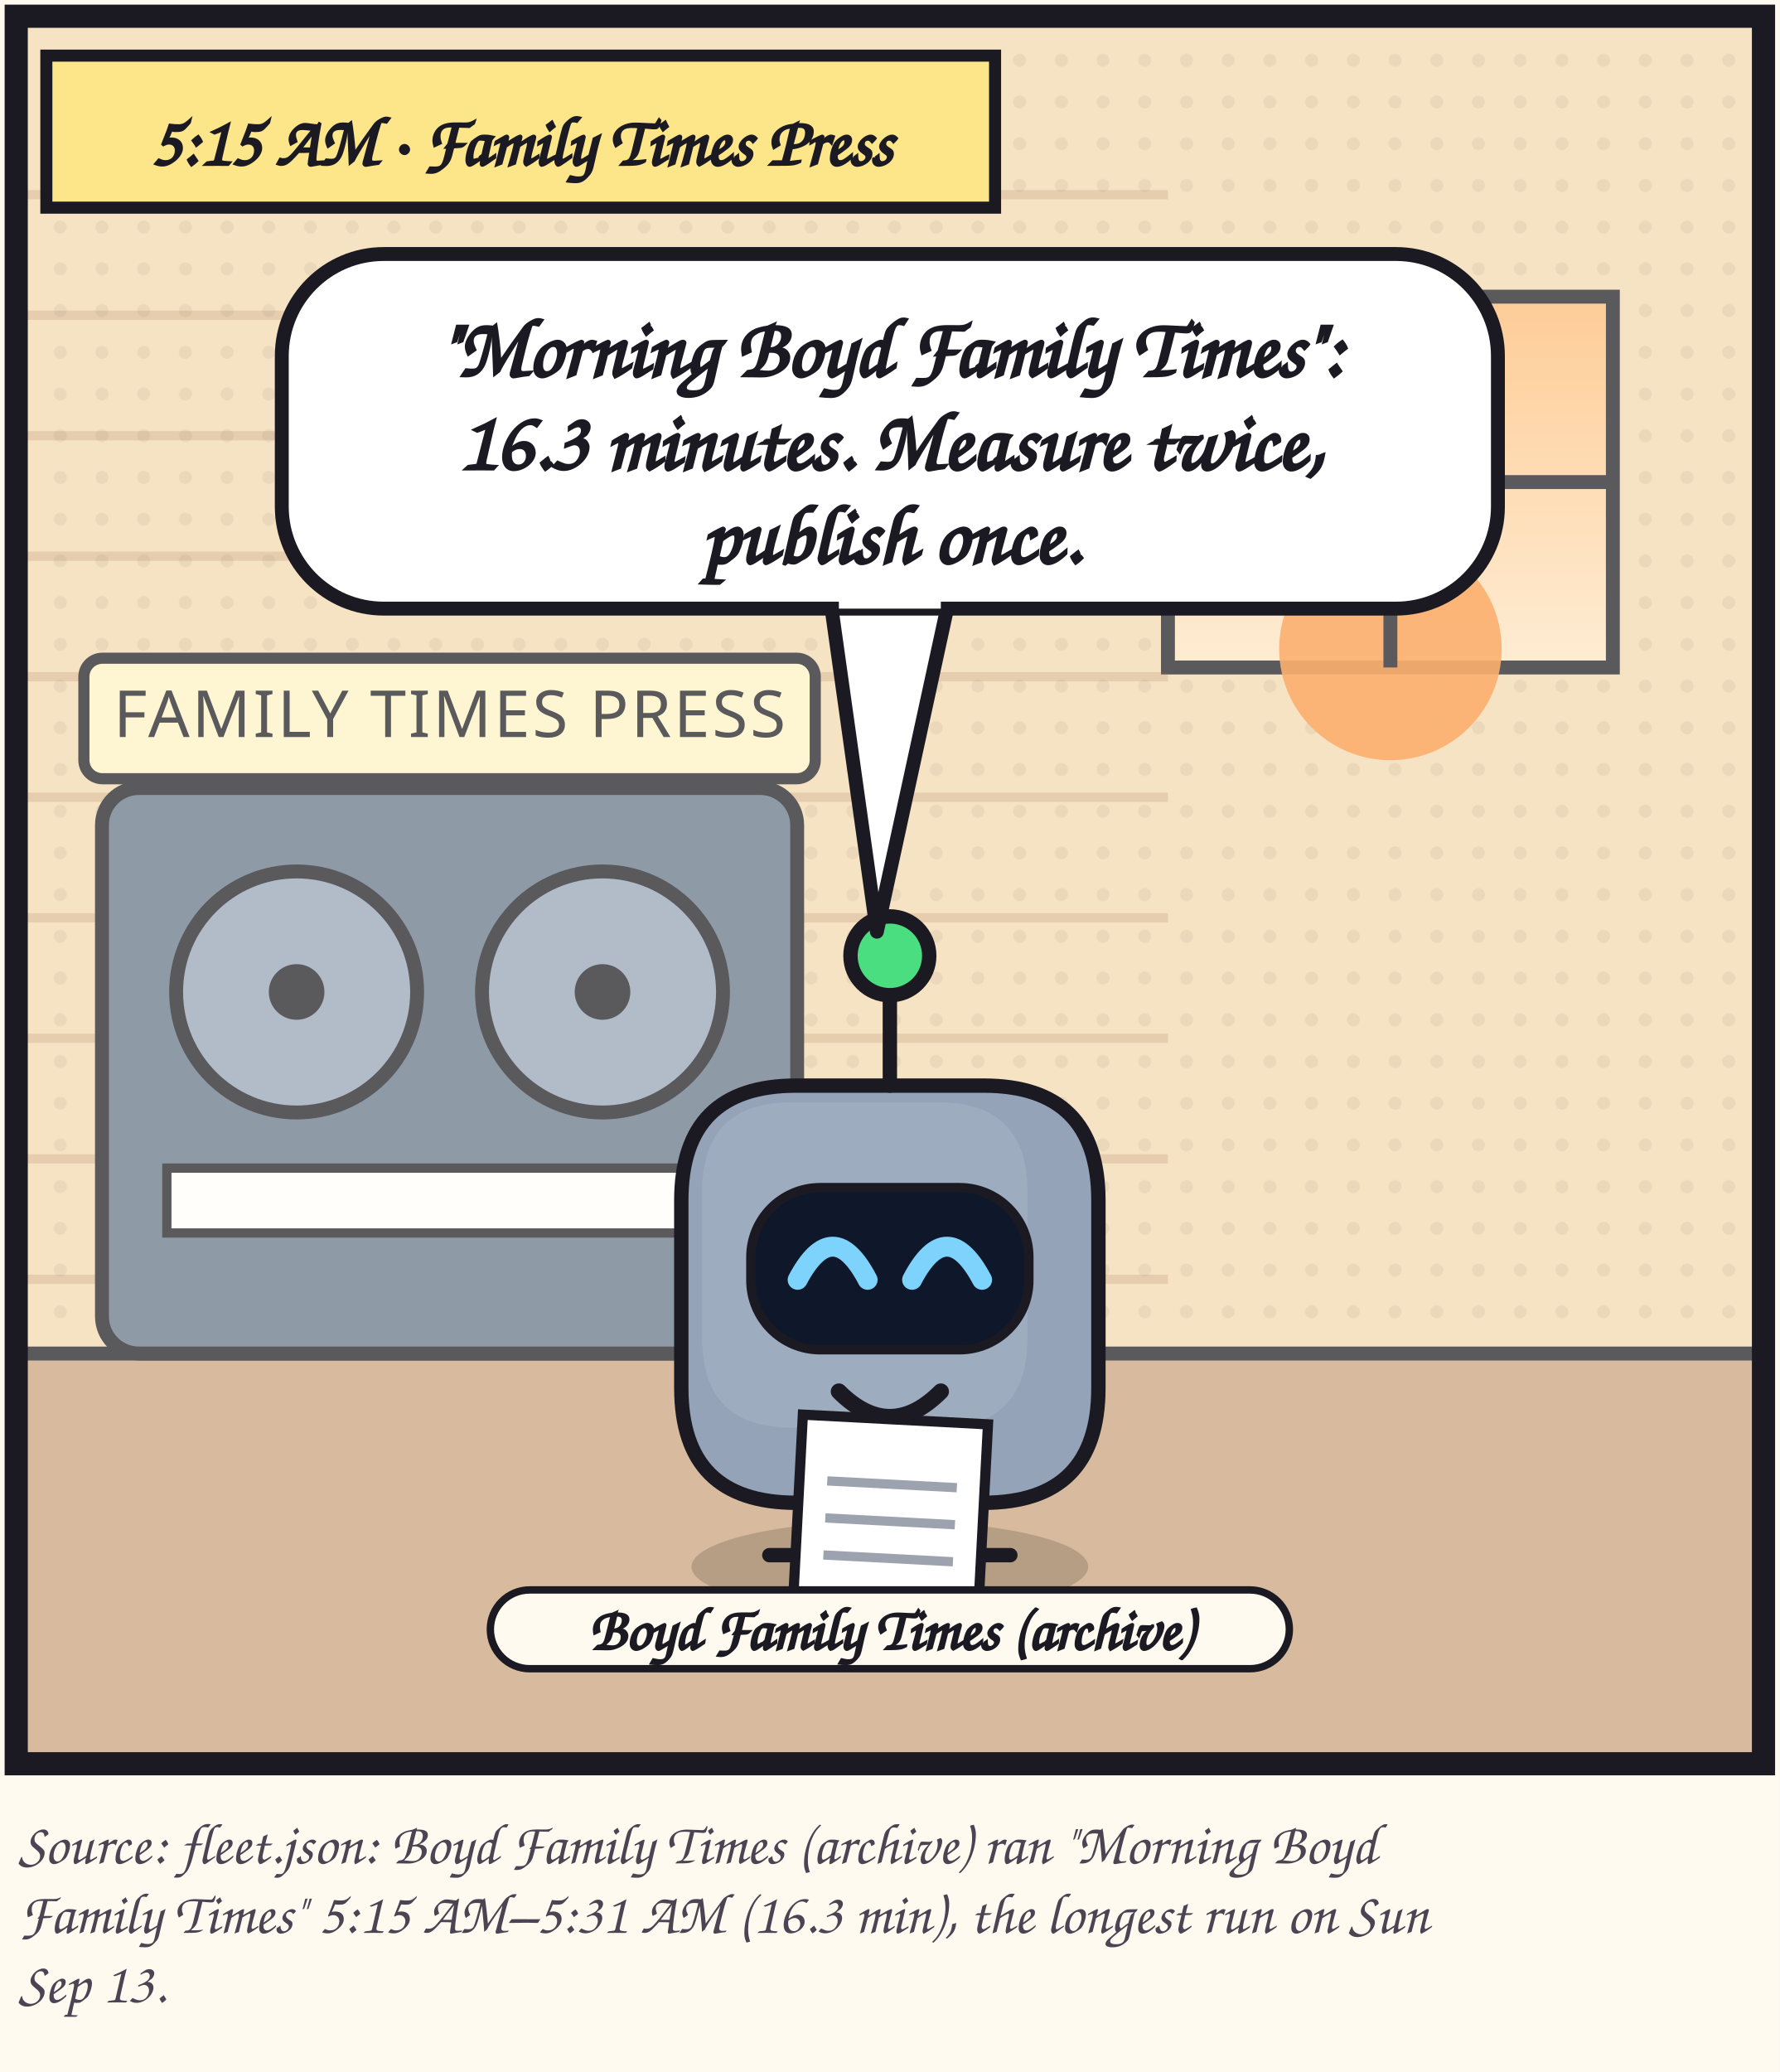
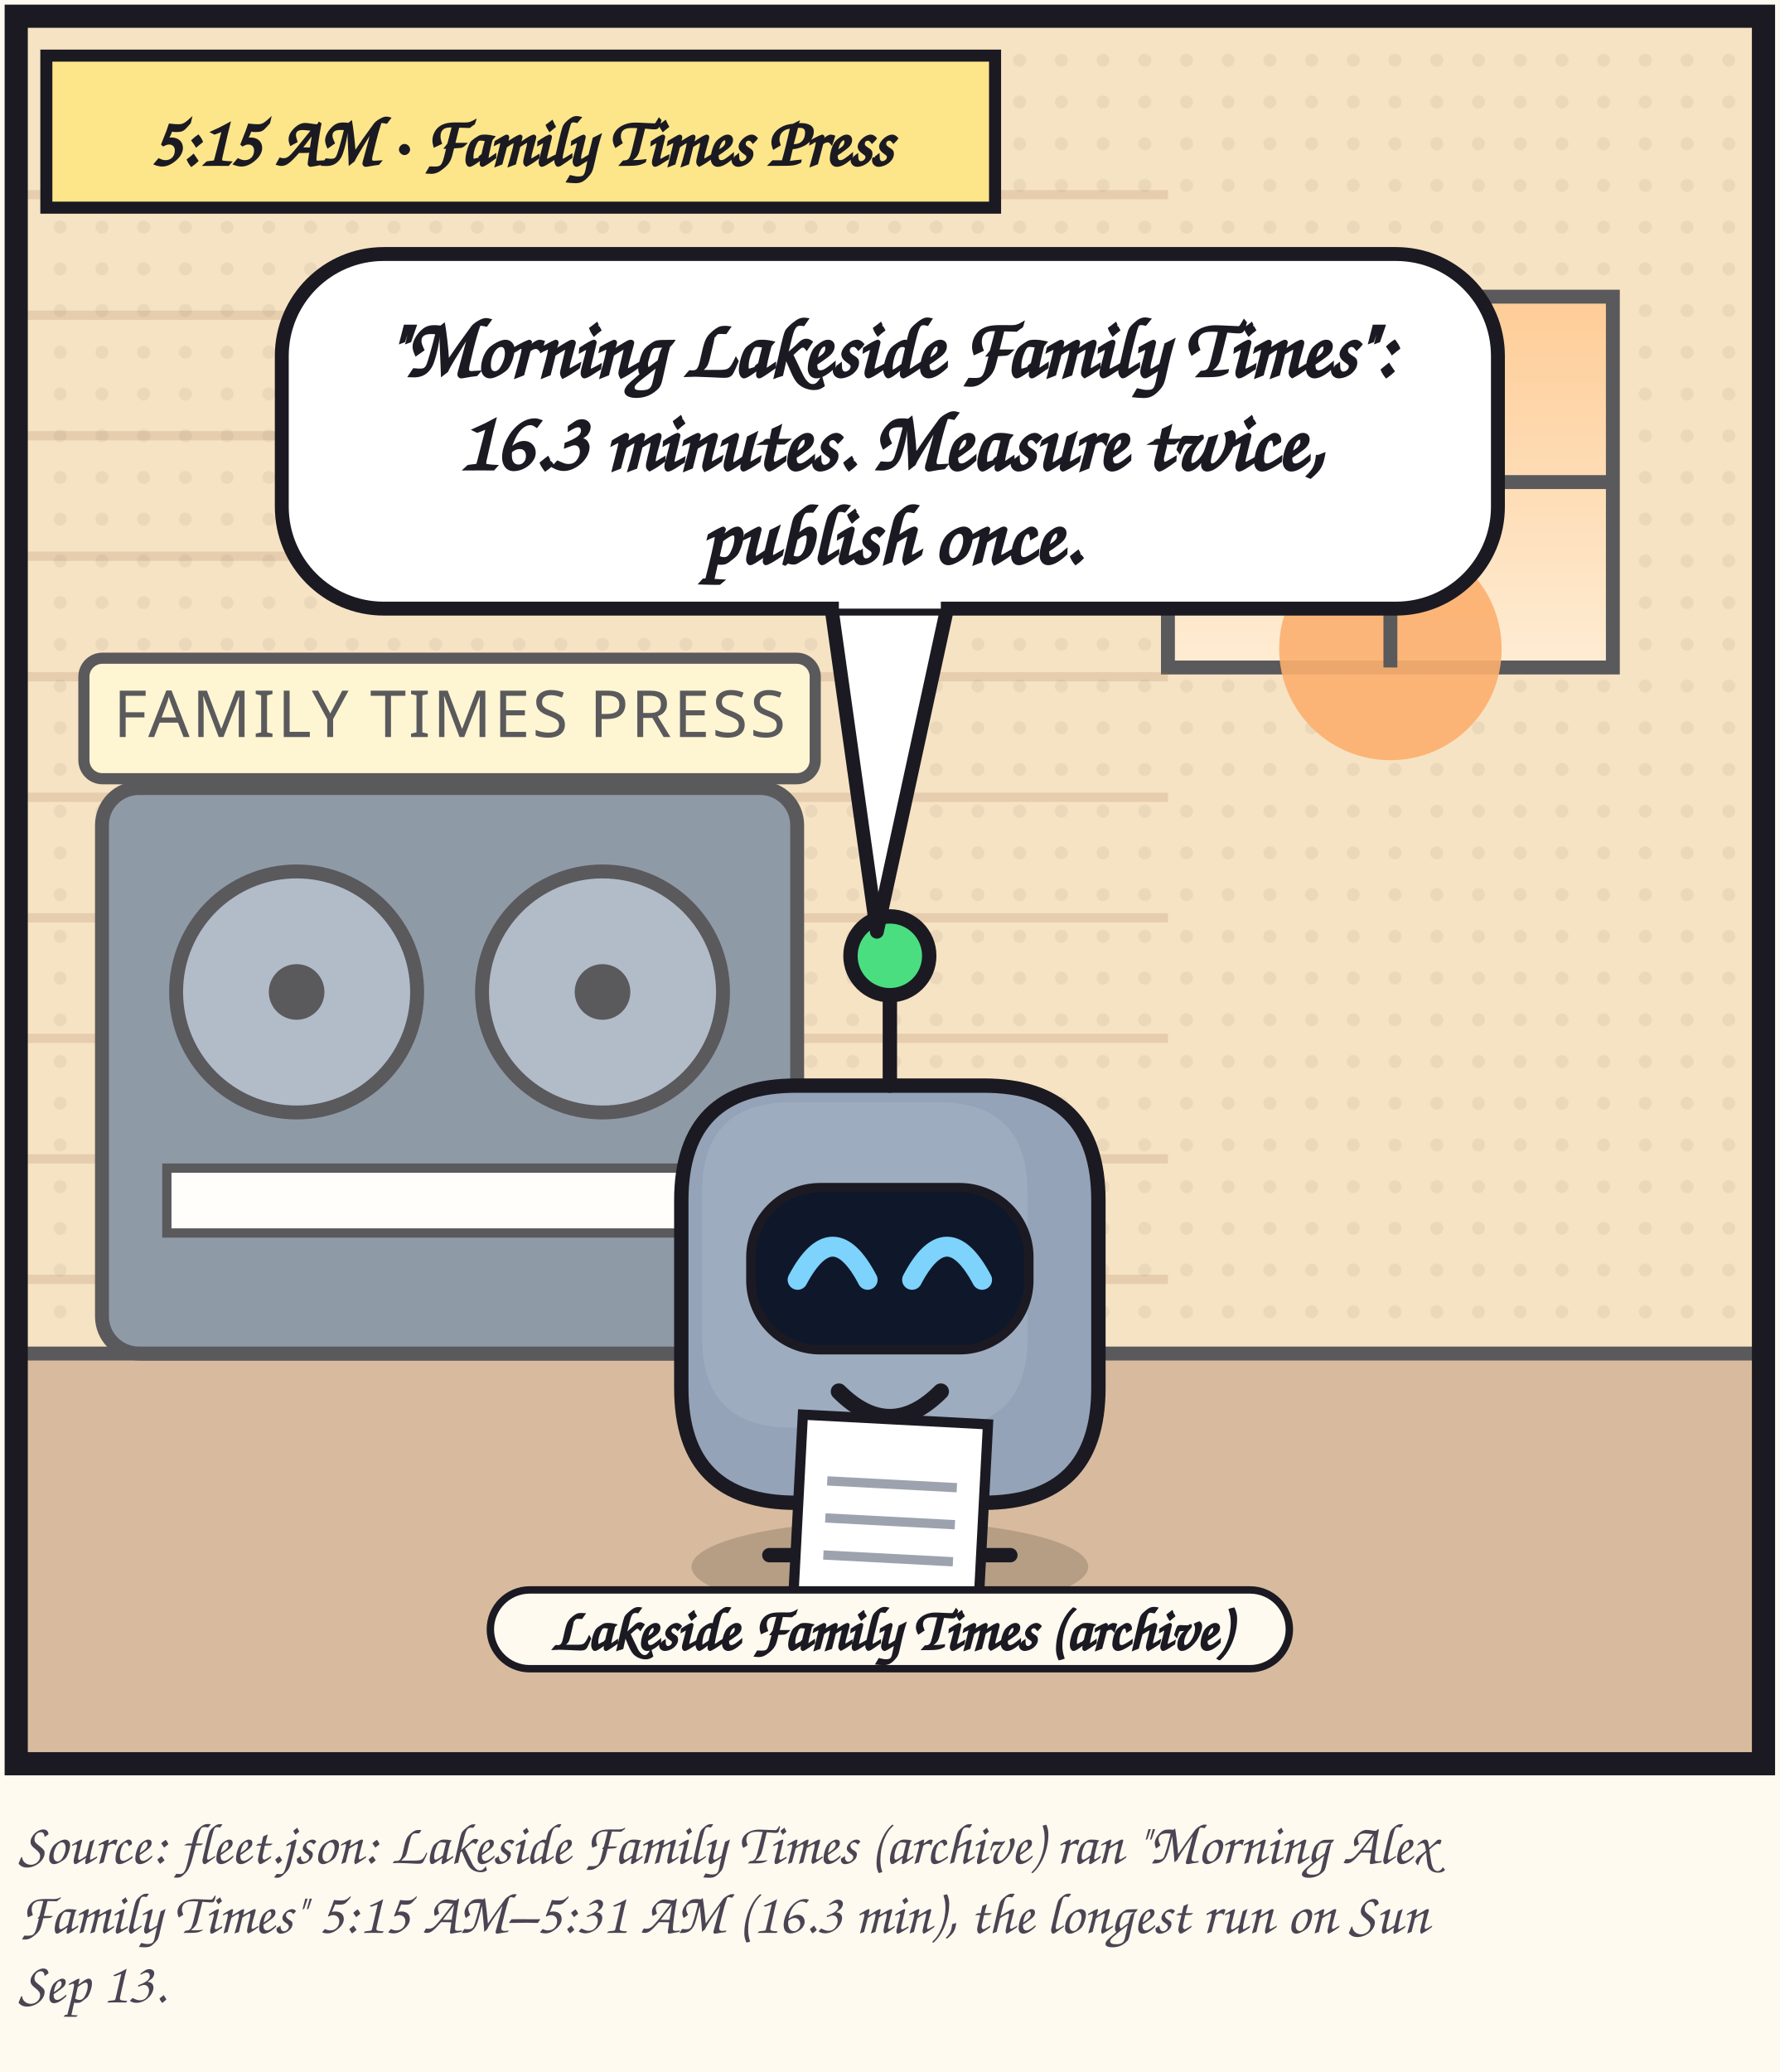
<svg xmlns="http://www.w3.org/2000/svg" width="384" height="447" viewBox="-2 -2 384 447">
  <style>
.bub{font-family:'Comic Neue','Comic Sans MS',cursive;font-weight:700;fill:#1b1a22}
.cap{font-family:'Comic Neue','Comic Sans MS',cursive;font-weight:700;fill:#1b1a22}
.tag{font-family:'Comic Neue',cursive;font-weight:700;font-size:13px;fill:#1b1a22}
.tiny{font-family:'Comic Neue',cursive;font-weight:700;font-size:9px;fill:#1b1a22}
.sign{font-family:'Bangers','Impact',sans-serif;letter-spacing:.5px;fill:#1b1a22}
.chalk{font-family:'Comic Neue',cursive;font-weight:700;fill:#f0fdf4}
.sfx{font-family:'Bangers','Impact',sans-serif;stroke:#1b1a22;stroke-width:2.2px;paint-order:stroke;letter-spacing:1px}
.zzz{font-family:'Bangers','Impact',sans-serif;fill:#6366f1;stroke:#1b1a22;stroke-width:1.4px;paint-order:stroke}
.title{font-family:'Bangers','Impact',sans-serif;letter-spacing:1.5px}
.src{font-family:'Comic Neue',cursive;font-size:12.5px;fill:#4b4453}
.srcb{font-family:'Comic Neue',cursive;font-weight:700;font-size:12.5px;fill:#1b1a22}
</style>
  <rect x="-2" y="-2" width="384" height="447" fill="#fffaf0" />
  <defs>
    <linearGradient id="skydaily-2026-09-13-solo0" x1="0" y1="0" x2="0" y2="1">
      <stop offset="0" stop-color="#fdba74" />
      <stop offset="1" stop-color="#fde7c8" />
    </linearGradient>
    <clipPath id="clipdaily-2026-09-13-solo0">
      <rect width="380" height="380" />
    </clipPath>
  </defs>
  <g clip-path="url(#clipdaily-2026-09-13-solo0)">
    <rect width="380" height="380" fill="#f3d9b1" />
    <pattern id="dotsdaily-2026-09-13-solo0" width="9" height="9" patternUnits="userSpaceOnUse">
      <circle cx="2" cy="2" r="1.4" fill="rgba(0,0,0,.07)" />
    </pattern>
    <rect width="380" height="380" fill="url(#dotsdaily-2026-09-13-solo0)" />
    <rect y="290" width="380" height="90" fill="#c9a27e" />
    <path d="M0,290 H380" stroke="#1b1a22" stroke-width="3" />
    <rect x="250" y="62" width="96" height="80" fill="url(#skydaily-2026-09-13-solo0)" stroke="#1b1a22" stroke-width="3" />
    <circle cx="298.0" cy="138.0" r="24.0" fill="#fb923c" opacity=".9" />
    <path d="M298.0,62 V142 M250,102.0 H346" stroke="#1b1a22" stroke-width="3" />
    <path d="M0,40 H250" stroke="rgba(120,53,15,.18)" stroke-width="2" />
    <path d="M0,66 H250" stroke="rgba(120,53,15,.18)" stroke-width="2" />
    <path d="M0,92 H250" stroke="rgba(120,53,15,.18)" stroke-width="2" />
    <path d="M0,118 H250" stroke="rgba(120,53,15,.18)" stroke-width="2" />
    <path d="M0,144 H250" stroke="rgba(120,53,15,.18)" stroke-width="2" />
    <path d="M0,170 H250" stroke="rgba(120,53,15,.18)" stroke-width="2" />
    <path d="M0,196 H250" stroke="rgba(120,53,15,.18)" stroke-width="2" />
    <path d="M0,222 H250" stroke="rgba(120,53,15,.18)" stroke-width="2" />
    <path d="M0,248 H250" stroke="rgba(120,53,15,.18)" stroke-width="2" />
    <path d="M0,274 H250" stroke="rgba(120,53,15,.18)" stroke-width="2" />
    <rect x="20" y="168" width="150" height="122" rx="8" fill="#64748b" stroke="#1b1a22" stroke-width="3" />
    <circle cx="62" cy="212" r="26" fill="#94a3b8" stroke="#1b1a22" stroke-width="3" />
    <circle cx="128" cy="212" r="26" fill="#94a3b8" stroke="#1b1a22" stroke-width="3" />
    <circle cx="62" cy="212" r="6" fill="#1b1a22" />
    <circle cx="128" cy="212" r="6" fill="#1b1a22" />
    <rect x="34" y="250" width="122" height="14" fill="#fff" stroke="#1b1a22" stroke-width="2" />
    <g>
      <rect x="16.1" y="140" width="157.8" height="26" rx="4" fill="#fef3c7" stroke="#1b1a22" stroke-width="2.4" />
      <text x="95" y="157" text-anchor="middle" class="sign" font-size="14">FAMILY TIMES PRESS</text>
    </g>
    <rect width="380" height="380" fill="#fffaf0" opacity=".28" />
    <g transform="translate(190,334)">
      <ellipse cx="0" cy="2" rx="42.8" ry="9.9" fill="rgba(0,0,0,.16)" />
      <path d="M-15,-21.8 V-1 M15,-21.8 V-1" stroke="#1b1a22" stroke-width="3.1" stroke-linejoin="round" stroke-linecap="round" fill="none" />
      <path d="M-26,-0.5 H-8 M8,-0.5 H26" stroke="#1b1a22" stroke-width="3.1" stroke-linejoin="round" stroke-linecap="round" fill="none" />
      <path d="M-41.4,-51.8 q5,25 25,30 M41.4,-51.8 q-5,25 -25,30" stroke="#1b1a22" stroke-width="3.1" stroke-linejoin="round" stroke-linecap="round" fill="none" />
      <g transform="translate(0,-56.8)">
        <path d="M-20.2,-45 H20.2 Q45,-45 45,-20.2 V20.2 Q45,45 20.2,45 H-20.2 Q-45,45 -45,20.2 V-20.2 Q-45,-45 -20.2,-45Z" fill="#94a3b8" stroke="#1b1a22" stroke-width="3.1" stroke-linejoin="round" stroke-linecap="round" />
        <path d="M-15.8,-35.1 H15.8 Q35.1,-35.1 35.1,-15.8 V15.8 Q35.1,35.1 15.8,35.1 H-15.8 Q-35.1,35.1 -35.1,15.8 V-15.8 Q-35.1,-35.1 -15.8,-35.1Z" fill="#b1bccb" opacity=".35" transform="translate(-5.4,-6.3)" />
        <path d="M0,-45 V-67.5" stroke="#1b1a22" stroke-width="3.1" stroke-linejoin="round" stroke-linecap="round" />
        <circle cx="0" cy="-73" r="8.5" fill="#4ade80" stroke="#1b1a22" stroke-width="3.1" stroke-linejoin="round" stroke-linecap="round" />
        <rect x="-30" y="-23" width="60" height="35" rx="15" fill="#0f172a" stroke="#1b1a22" stroke-width="2" />
        <g transform="translate(0,-6)">
          <path d="M-19.9,2.9 Q-12.3,-11.4 -4.8,2.9" fill="none" stroke="#7dd3fc" stroke-width="4.3" stroke-linecap="round" />
          <path d="M4.8,2.9 Q12.3,-11.4 19.9,2.9" fill="none" stroke="#7dd3fc" stroke-width="4.3" stroke-linecap="round" />
        </g>
        <path d="M-11,21 Q0,32 11,21" fill="none" stroke="#1b1a22" stroke-width="3.5" stroke-linecap="round" />
      </g>
      <g transform="translate(0,-21.8)">
        <g transform="rotate(3 0 15)">
          <rect x="-20" y="-8" width="40" height="46" fill="#ffffff" stroke="#1b1a22" stroke-width="2.2" />
          <path d="M-14,6 H14" stroke="#9ca3af" stroke-width="2" />
          <path d="M-14,14 H14" stroke="#9ca3af" stroke-width="2" />
          <path d="M-14,22 H14" stroke="#9ca3af" stroke-width="2" />
        </g>
      </g>
    </g>
    <g>
      <rect x="103.8" y="341" width="172.4" height="17" rx="8.5" fill="#fffaf0" stroke="#1b1a22" stroke-width="1.6" />
-       <text x="190" y="354" text-anchor="middle" class="tag">Boyd Family Times (archive)</text>
+       <text x="190" y="354" text-anchor="middle" class="tag">Lakeside Family Times (archive)</text>
    </g>
    <rect x="8" y="10" width="204.7" height="32.8" fill="#fde68a" stroke="#1b1a22" stroke-width="2.6" />
    <text x="110.3" y="33.8" text-anchor="middle" class="cap" font-size="15">5:15 AM · Family Times Press</text>
    <path d="M177,126.3 L187.2,199 L203,126.3" fill="#ffffff" stroke="#1b1a22" stroke-width="3" stroke-linejoin="round" />
    <rect x="58.8" y="52.8" width="262.4" height="76.5" rx="22" fill="#ffffff" stroke="#1b1a22" stroke-width="3" />
    <path d="M179,127.3 H201" stroke="#ffffff" stroke-width="4" />
-     <text x="190" y="79.4" text-anchor="middle" class="bub" font-size="18">"Morning Boyd Family Times":</text>
+     <text x="190" y="79.4" text-anchor="middle" class="bub" font-size="18">"Morning Lakeside Family Times":</text>
    <text x="190" y="99.5" text-anchor="middle" class="bub" font-size="18">16.3 minutes. Measure twice,</text>
    <text x="190" y="119.7" text-anchor="middle" class="bub" font-size="18">publish once.</text>
  </g>
  <rect x="1.5" y="1.5" width="377" height="377" fill="none" stroke="#1b1a22" stroke-width="5" />
-   <text x="2" y="400" class="src">Source: fleet.json: Boyd Family Times (archive) ran "Morning Boyd</text>
+   <text x="2" y="400" class="src">Source: fleet.json: Lakeside Family Times (archive) ran "Morning Alex</text>
  <text x="2" y="415" class="src">Family Times" 5:15 AM–5:31 AM (16.3 min), the longest run on Sun</text>
  <text x="2" y="430" class="src">Sep 13.</text>
</svg>
